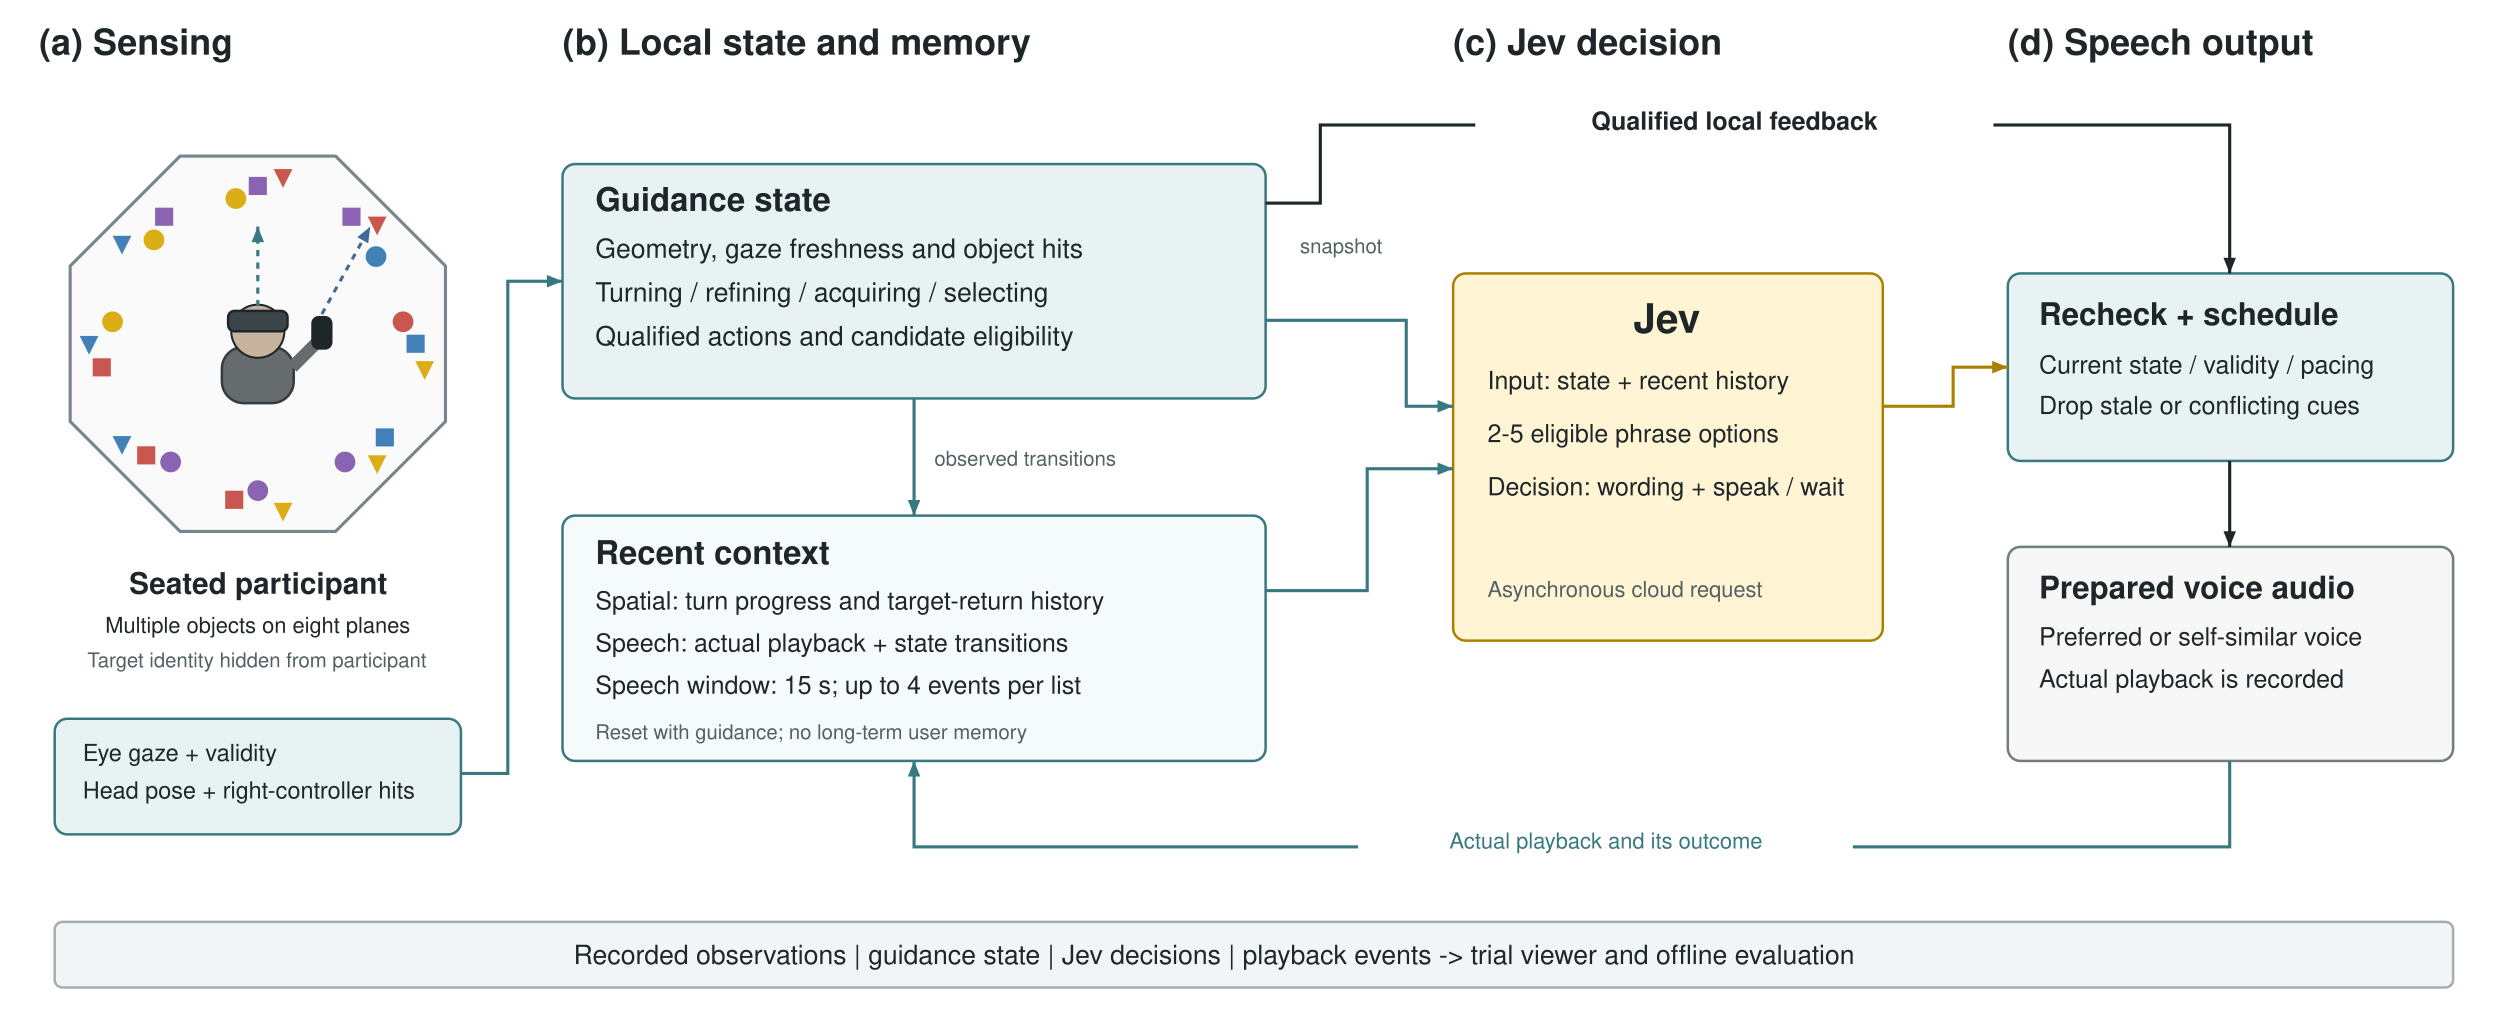
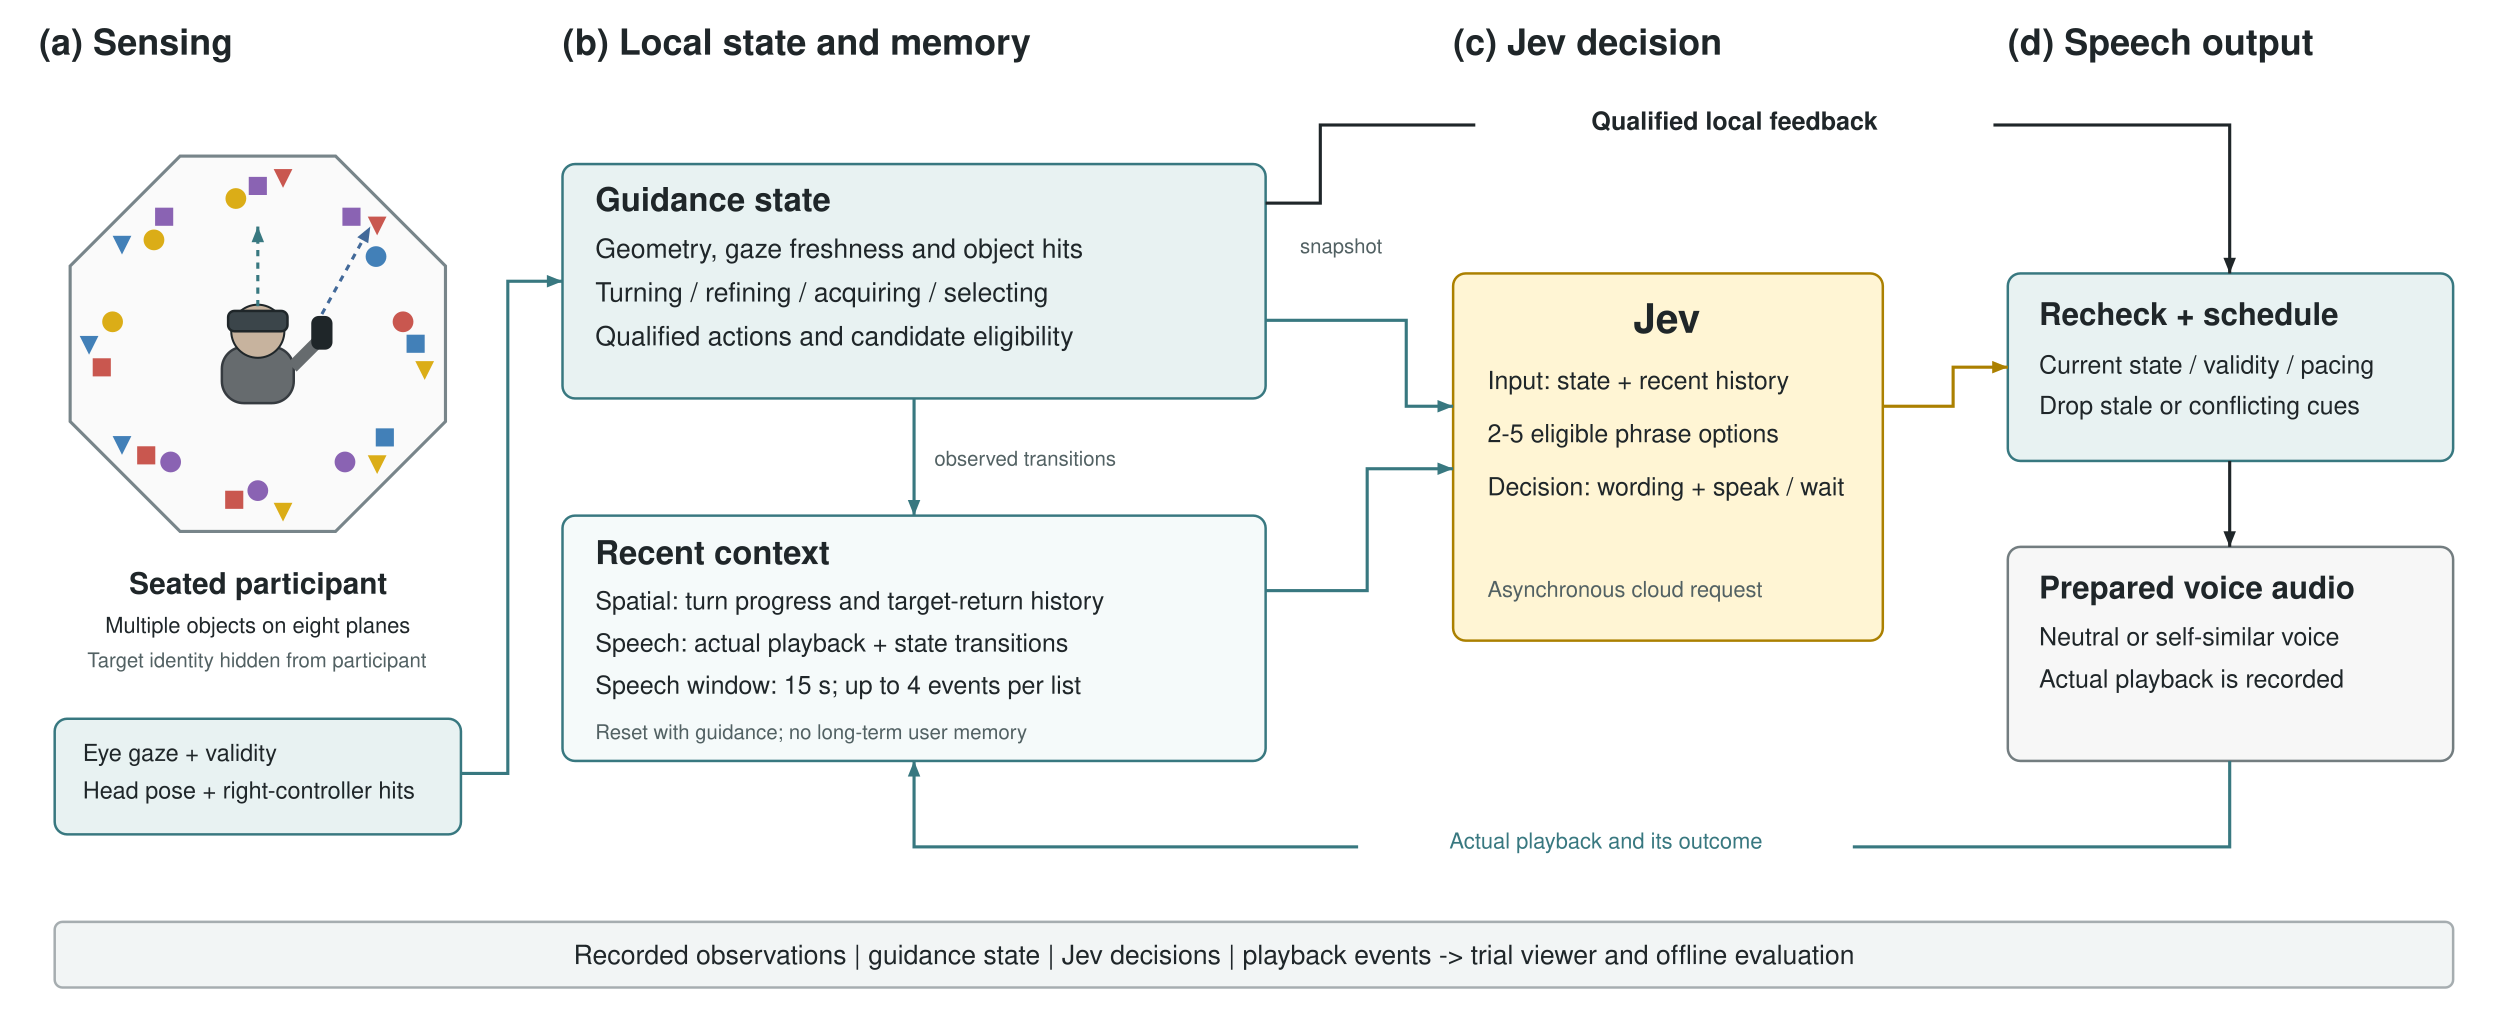
<svg xmlns="http://www.w3.org/2000/svg" width="1600" height="650" preserveAspectRatio="xMinYMin meet" viewBox="0 0 1600 650" version="1.0" fill-rule="evenodd">
  <clipPath id="clip">
    <rect x="0" y="0" width="1600" height="650" />
  </clipPath>
  <g id="group" transform="scale(1,-1) translate(0,-650)" style="clip-path: url(#clip)">
    <g transform="">
      <rect x="0" y="0" width="1600" height="650" style="stroke: rgb(100%,100%,100%); stroke-linecap: butt; stroke-width: 1.6; fill: rgb(100%,100%,100%); fill-rule: evenodd;" />
      <text x="25" y="615" style="font-family: Helvetica; font-weight: bold; font-size: 23px;fill: rgb(12%,15%,16%); stroke:none;" transform="translate(0,1230) scale(1,-1)">(a) Sensing</text>
      <text x="360" y="615" style="font-family: Helvetica; font-weight: bold; font-size: 23px;fill: rgb(12%,15%,16%); stroke:none;" transform="translate(0,1230) scale(1,-1)">(b) Local state and memory</text>
      <text x="930" y="615" style="font-family: Helvetica; font-weight: bold; font-size: 23px;fill: rgb(12%,15%,16%); stroke:none;" transform="translate(0,1230) scale(1,-1)">(c) Jev decision</text>
      <text x="1285" y="615" style="font-family: Helvetica; font-weight: bold; font-size: 23px;fill: rgb(12%,15%,16%); stroke:none;" transform="translate(0,1230) scale(1,-1)">(d) Speech output</text>
      <polygon points="285.104 380.251, 214.749 309.896, 115.251 309.896, 44.896 380.251, 44.896 479.749, 115.251 550.104, 214.749 550.104, 285.104 479.749" style="stroke: rgb(47%,52%,54%); stroke-linecap: butt; stroke-width: 2; fill: rgb(98%,98%,98%); fill-rule: evenodd;" />
      <circle cx="257.944" cy="444.047" r="6" style="stroke: rgb(79%,34%,31%); stroke-linecap: butt; stroke-width: 1.3; fill: rgb(79%,34%,31%); fill-rule: evenodd;" />
      <rect x="261.0" y="425.0" width="10.0" height="10.0" style="stroke: rgb(26%,50%,72%); stroke-linecap: butt; stroke-width: 1.6; fill: rgb(26%,50%,72%); fill-rule: evenodd;" />
      <polygon points="271.787 406.861, 265.787 418.861, 277.787 418.861" style="stroke: none; stroke-linecap: butt; stroke-width: 1; fill: rgb(86%,68%,9%); fill-rule: evenodd;" />
      <rect x="241.288" y="365.057" width="10.0" height="10.0" style="stroke: rgb(26%,50%,72%); stroke-linecap: butt; stroke-width: 1.6; fill: rgb(26%,50%,72%); fill-rule: evenodd;" />
      <polygon points="241.368 346.632, 235.368 358.632, 247.368 358.632" style="stroke: none; stroke-linecap: butt; stroke-width: 1; fill: rgb(86%,68%,9%); fill-rule: evenodd;" />
      <circle cx="220.789" cy="354.345" r="6" style="stroke: rgb(54%,39%,70%); stroke-linecap: butt; stroke-width: 1.3; fill: rgb(54%,39%,70%); fill-rule: evenodd;" />
      <polygon points="181.139 316.213, 175.139 328.213, 187.139 328.213" style="stroke: none; stroke-linecap: butt; stroke-width: 1; fill: rgb(86%,68%,9%); fill-rule: evenodd;" />
      <circle cx="165.0" cy="336.0" r="6" style="stroke: rgb(54%,39%,70%); stroke-linecap: butt; stroke-width: 1.3; fill: rgb(54%,39%,70%); fill-rule: evenodd;" />
      <rect x="144.907" y="325.134" width="10.0" height="10.0" style="stroke: rgb(79%,34%,31%); stroke-linecap: butt; stroke-width: 1.6; fill: rgb(79%,34%,31%); fill-rule: evenodd;" />
      <circle cx="109.211" cy="354.345" r="6" style="stroke: rgb(54%,39%,70%); stroke-linecap: butt; stroke-width: 1.3; fill: rgb(54%,39%,70%); fill-rule: evenodd;" />
      <rect x="88.582" y="353.582" width="10.0" height="10.0" style="stroke: rgb(79%,34%,31%); stroke-linecap: butt; stroke-width: 1.6; fill: rgb(79%,34%,31%); fill-rule: evenodd;" />
      <polygon points="78.078 358.902, 72.078 370.902, 84.078 370.902" style="stroke: none; stroke-linecap: butt; stroke-width: 1; fill: rgb(26%,50%,72%); fill-rule: evenodd;" />
      <rect x="60.134" y="409.907" width="10.0" height="10.0" style="stroke: rgb(79%,34%,31%); stroke-linecap: butt; stroke-width: 1.6; fill: rgb(79%,34%,31%); fill-rule: evenodd;" />
      <polygon points="57 423, 51 435, 63 435" style="stroke: none; stroke-linecap: butt; stroke-width: 1; fill: rgb(26%,50%,72%); fill-rule: evenodd;" />
      <circle cx="72.056" cy="444.047" r="6" style="stroke: rgb(86%,68%,9%); stroke-linecap: butt; stroke-width: 1.3; fill: rgb(86%,68%,9%); fill-rule: evenodd;" />
      <polygon points="78.078 487.098, 72.078 499.098, 84.078 499.098" style="stroke: none; stroke-linecap: butt; stroke-width: 1; fill: rgb(26%,50%,72%); fill-rule: evenodd;" />
      <circle cx="98.532" cy="496.468" r="6" style="stroke: rgb(86%,68%,9%); stroke-linecap: butt; stroke-width: 1.3; fill: rgb(86%,68%,9%); fill-rule: evenodd;" />
      <rect x="100.057" y="506.288" width="10.0" height="10.0" style="stroke: rgb(54%,39%,70%); stroke-linecap: butt; stroke-width: 1.6; fill: rgb(54%,39%,70%); fill-rule: evenodd;" />
      <circle cx="150.953" cy="522.944" r="6" style="stroke: rgb(86%,68%,9%); stroke-linecap: butt; stroke-width: 1.3; fill: rgb(86%,68%,9%); fill-rule: evenodd;" />
      <rect x="160" y="526.0" width="10.0" height="10.0" style="stroke: rgb(54%,39%,70%); stroke-linecap: butt; stroke-width: 1.6; fill: rgb(54%,39%,70%); fill-rule: evenodd;" />
      <polygon points="181.139 529.787, 175.139 541.787, 187.139 541.787" style="stroke: none; stroke-linecap: butt; stroke-width: 1; fill: rgb(79%,34%,31%); fill-rule: evenodd;" />
      <rect x="219.943" y="506.288" width="10.0" height="10.0" style="stroke: rgb(54%,39%,70%); stroke-linecap: butt; stroke-width: 1.6; fill: rgb(54%,39%,70%); fill-rule: evenodd;" />
      <polygon points="241.368 499.368, 235.368 511.368, 247.368 511.368" style="stroke: none; stroke-linecap: butt; stroke-width: 1; fill: rgb(79%,34%,31%); fill-rule: evenodd;" />
      <circle cx="240.655" cy="485.789" r="6" style="stroke: rgb(26%,50%,72%); stroke-linecap: butt; stroke-width: 1.3; fill: rgb(26%,50%,72%); fill-rule: evenodd;" />
      <rect x="142" y="392" width="46" height="36" rx="14" ry="14" style="stroke: rgb(21%,23%,25%); stroke-linecap: butt; stroke-width: 1.6; fill: rgb(40%,42%,43%); fill-rule: evenodd;" />
      <circle cx="165" cy="438" r="17" style="stroke: rgb(12%,15%,16%); stroke-linecap: butt; stroke-width: 1.3; fill: rgb(78%,70%,62%); fill-rule: evenodd;" />
      <rect x="146" y="438" width="38" height="13" rx="4" ry="4" style="stroke: rgb(12%,15%,16%); stroke-linecap: butt; stroke-width: 1.6; fill: rgb(23%,27%,29%); fill-rule: evenodd;" />
      <path d="M 187,415 L 205,433 Z" style="stroke: rgb(40%,42%,43%); stroke-linecap: butt; stroke-width: 8;" />
      <rect x="200" y="427" width="12" height="20" rx="4" ry="4" style="stroke: rgb(12%,15%,16%); stroke-linecap: butt; stroke-width: 1.6; fill: rgb(12%,15%,16%); fill-rule: evenodd;" />
      <polyline points="165 454, 165 505" style="stroke: rgb(22%,47%,50%); stroke-linecap: butt; stroke-width: 2; fill: None; fill-rule: evenodd; stroke-dasharray: 4, 4;" />
      <polygon points="165 505, 169 495, 161 495" style="stroke: none; stroke-linecap: butt; stroke-width: 1; fill: rgb(22%,47%,50%); fill-rule: evenodd;" />
      <polyline points="206 449, 237 505" style="stroke: rgb(26%,41%,60%); stroke-linecap: butt; stroke-width: 2; fill: None; fill-rule: evenodd; stroke-dasharray: 4, 4;" />
      <polygon points="237 505, 235.656 494.314, 228.657 498.188" style="stroke: none; stroke-linecap: butt; stroke-width: 1; fill: rgb(26%,41%,60%); fill-rule: evenodd;" />
      <text x="82.644" y="270" style="font-family: Helvetica; font-weight: bold; font-size: 19px;fill: rgb(12%,15%,16%); stroke:none;" transform="translate(0,540) scale(1,-1)">Seated participant</text>
      <text x="67.343" y="245" style="font-family: Helvetica; font-size: 14px;fill: rgb(12%,15%,16%); stroke:none;" transform="translate(0,490) scale(1,-1)">Multiple objects on eight planes</text>
      <text x="55.897" y="223" style="font-family: Helvetica; font-size: 13px;fill: rgb(32%,38%,39%); stroke:none;" transform="translate(0,446) scale(1,-1)">Target identity hidden from participant</text>
      <rect x="35" y="116" width="260" height="74" rx="8" ry="8" style="stroke: rgb(22%,47%,50%); stroke-linecap: butt; stroke-width: 1.6; fill: rgb(91%,95%,95%); fill-rule: evenodd;" />
      <text x="53" y="163" style="font-family: Helvetica; font-size: 15px;fill: rgb(12%,15%,16%); stroke:none;" transform="translate(0,326) scale(1,-1)">Eye gaze + validity</text>
      <text x="53" y="139" style="font-family: Helvetica; font-size: 15px;fill: rgb(12%,15%,16%); stroke:none;" transform="translate(0,278) scale(1,-1)">Head pose + right-controller hits</text>
      <rect x="360" y="395" width="450" height="150" rx="8" ry="8" style="stroke: rgb(22%,47%,50%); stroke-linecap: butt; stroke-width: 1.6; fill: rgb(91%,95%,95%); fill-rule: evenodd;" />
      <text x="381" y="515" style="font-family: Helvetica; font-weight: bold; font-size: 21px;fill: rgb(12%,15%,16%); stroke:none;" transform="translate(0,1030) scale(1,-1)">Guidance state</text>
      <text x="381" y="485" style="font-family: Helvetica; font-size: 17px;fill: rgb(12%,15%,16%); stroke:none;" transform="translate(0,970) scale(1,-1)">Geometry, gaze freshness and object hits</text>
      <text x="381" y="457" style="font-family: Helvetica; font-size: 17px;fill: rgb(12%,15%,16%); stroke:none;" transform="translate(0,914) scale(1,-1)">Turning / refining / acquiring / selecting</text>
      <text x="381" y="429" style="font-family: Helvetica; font-size: 17px;fill: rgb(12%,15%,16%); stroke:none;" transform="translate(0,858) scale(1,-1)">Qualified actions and candidate eligibility</text>
      <rect x="360" y="163" width="450" height="157" rx="8" ry="8" style="stroke: rgb(22%,47%,50%); stroke-linecap: butt; stroke-width: 1.6; fill: rgb(96%,98%,98%); fill-rule: evenodd;" />
      <text x="381" y="289" style="font-family: Helvetica; font-weight: bold; font-size: 21px;fill: rgb(12%,15%,16%); stroke:none;" transform="translate(0,578) scale(1,-1)">Recent context</text>
      <text x="381" y="260" style="font-family: Helvetica; font-size: 16px;fill: rgb(12%,15%,16%); stroke:none;" transform="translate(0,520) scale(1,-1)">Spatial: turn progress and target-return history</text>
      <text x="381" y="233" style="font-family: Helvetica; font-size: 16px;fill: rgb(12%,15%,16%); stroke:none;" transform="translate(0,466) scale(1,-1)">Speech: actual playback + state transitions</text>
      <text x="381" y="206" style="font-family: Helvetica; font-size: 16px;fill: rgb(12%,15%,16%); stroke:none;" transform="translate(0,412) scale(1,-1)">Speech window: 15 s; up to 4 events per list</text>
      <text x="381" y="177" style="font-family: Helvetica; font-size: 13px;fill: rgb(32%,38%,39%); stroke:none;" transform="translate(0,354) scale(1,-1)">Reset with guidance; no long-term user memory</text>
      <polyline points="295 155, 325 155, 325 470, 360 470" style="stroke: rgb(22%,47%,50%); stroke-linecap: butt; stroke-width: 2; fill: None; fill-rule: evenodd;" />
      <polygon points="360 470, 350 466, 350 474" style="stroke: none; stroke-linecap: butt; stroke-width: 1; fill: rgb(22%,47%,50%); fill-rule: evenodd;" />
      <polyline points="585 395, 585 320" style="stroke: rgb(22%,47%,50%); stroke-linecap: butt; stroke-width: 2; fill: None; fill-rule: evenodd;" />
      <polygon points="585 320, 581 330, 589 330" style="stroke: none; stroke-linecap: butt; stroke-width: 1; fill: rgb(22%,47%,50%); fill-rule: evenodd;" />
      <text x="598" y="352" style="font-family: Helvetica; font-size: 13px;fill: rgb(32%,38%,39%); stroke:none;" transform="translate(0,704) scale(1,-1)">observed transitions</text>
      <rect x="930" y="240" width="275" height="235" rx="8" ry="8" style="stroke: rgb(67%,50%,0%); stroke-linecap: butt; stroke-width: 1.6; fill: rgb(100%,96%,83%); fill-rule: evenodd;" />
      <text x="1045.316" y="437" style="font-family: Helvetica; font-weight: bold; font-size: 26px;fill: rgb(12%,15%,16%); stroke:none;" transform="translate(0,874) scale(1,-1)">Jev</text>
      <text x="952" y="401" style="font-family: Helvetica; font-size: 16px;fill: rgb(12%,15%,16%); stroke:none;" transform="translate(0,802) scale(1,-1)">Input: state + recent history</text>
      <text x="952" y="367" style="font-family: Helvetica; font-size: 16px;fill: rgb(12%,15%,16%); stroke:none;" transform="translate(0,734) scale(1,-1)">2-5 eligible phrase options</text>
      <text x="952" y="333" style="font-family: Helvetica; font-size: 16px;fill: rgb(12%,15%,16%); stroke:none;" transform="translate(0,666) scale(1,-1)">Decision: wording + speak / wait</text>
      <text x="952" y="268" style="font-family: Helvetica; font-size: 14px;fill: rgb(32%,38%,39%); stroke:none;" transform="translate(0,536) scale(1,-1)">Asynchronous cloud request</text>
      <polyline points="810 445, 900 445, 900 390, 930 390" style="stroke: rgb(22%,47%,50%); stroke-linecap: butt; stroke-width: 2; fill: None; fill-rule: evenodd;" />
      <polygon points="930 390, 920 386, 920 394" style="stroke: none; stroke-linecap: butt; stroke-width: 1; fill: rgb(22%,47%,50%); fill-rule: evenodd;" />
      <polyline points="810 272, 875 272, 875 350, 930 350" style="stroke: rgb(22%,47%,50%); stroke-linecap: butt; stroke-width: 2; fill: None; fill-rule: evenodd;" />
      <polygon points="930 350, 920 346, 920 354" style="stroke: none; stroke-linecap: butt; stroke-width: 1; fill: rgb(22%,47%,50%); fill-rule: evenodd;" />
      <text x="832" y="488" style="font-family: Helvetica; font-size: 13px;fill: rgb(32%,38%,39%); stroke:none;" transform="translate(0,976) scale(1,-1)">snapshot</text>
      <rect x="1285" y="355" width="285" height="120" rx="8" ry="8" style="stroke: rgb(22%,47%,50%); stroke-linecap: butt; stroke-width: 1.6; fill: rgb(91%,95%,95%); fill-rule: evenodd;" />
      <text x="1305" y="442" style="font-family: Helvetica; font-weight: bold; font-size: 20px;fill: rgb(12%,15%,16%); stroke:none;" transform="translate(0,884) scale(1,-1)">Recheck + schedule</text>
      <text x="1305" y="411" style="font-family: Helvetica; font-size: 16px;fill: rgb(12%,15%,16%); stroke:none;" transform="translate(0,822) scale(1,-1)">Current state / validity / pacing</text>
      <text x="1305" y="385" style="font-family: Helvetica; font-size: 16px;fill: rgb(12%,15%,16%); stroke:none;" transform="translate(0,770) scale(1,-1)">Drop stale or conflicting cues</text>
      <polyline points="1205 390, 1250 390, 1250 415, 1285 415" style="stroke: rgb(67%,50%,0%); stroke-linecap: butt; stroke-width: 2; fill: None; fill-rule: evenodd;" />
      <polygon points="1285 415, 1275 411, 1275 419" style="stroke: none; stroke-linecap: butt; stroke-width: 1; fill: rgb(67%,50%,0%); fill-rule: evenodd;" />
      <rect x="1285" y="163" width="285" height="137" rx="8" ry="8" style="stroke: rgb(45%,49%,50%); stroke-linecap: butt; stroke-width: 1.6; fill: rgb(97%,97%,97%); fill-rule: evenodd;" />
      <text x="1305" y="267" style="font-family: Helvetica; font-weight: bold; font-size: 20px;fill: rgb(12%,15%,16%); stroke:none;" transform="translate(0,534) scale(1,-1)">Prepared voice audio</text>
-       <text x="1305" y="237" style="font-family: Helvetica; font-size: 16px;fill: rgb(12%,15%,16%); stroke:none;" transform="translate(0,474) scale(1,-1)">Preferred or self-similar voice</text>
+       <text x="1305" y="237" style="font-family: Helvetica; font-size: 16px;fill: rgb(12%,15%,16%); stroke:none;" transform="translate(0,474) scale(1,-1)">Neutral or self-similar voice</text>
      <text x="1305" y="210" style="font-family: Helvetica; font-size: 16px;fill: rgb(12%,15%,16%); stroke:none;" transform="translate(0,420) scale(1,-1)">Actual playback is recorded</text>
      <polyline points="1427 355, 1427 300" style="stroke: rgb(12%,15%,16%); stroke-linecap: butt; stroke-width: 2; fill: None; fill-rule: evenodd;" />
      <polygon points="1427 300, 1423 310, 1431 310" style="stroke: none; stroke-linecap: butt; stroke-width: 1; fill: rgb(12%,15%,16%); fill-rule: evenodd;" />
      <polyline points="810 520, 845 520, 845 570, 1427 570, 1427 475" style="stroke: rgb(12%,15%,16%); stroke-linecap: butt; stroke-width: 2; fill: None; fill-rule: evenodd;" />
      <polygon points="1427 475, 1423 485, 1431 485" style="stroke: none; stroke-linecap: butt; stroke-width: 1; fill: rgb(12%,15%,16%); fill-rule: evenodd;" />
      <rect x="945" y="554" width="330" height="35" style="stroke: rgb(100%,100%,100%); stroke-linecap: butt; stroke-width: 1.6; fill: rgb(100%,100%,100%); fill-rule: evenodd;" />
      <text x="1018.408" y="567" style="font-family: Helvetica; font-weight: bold; font-size: 16px;fill: rgb(12%,15%,16%); stroke:none;" transform="translate(0,1134) scale(1,-1)">Qualified local feedback</text>
      <polyline points="1427 163, 1427 108, 585 108, 585 163" style="stroke: rgb(22%,47%,50%); stroke-linecap: butt; stroke-width: 2; fill: None; fill-rule: evenodd;" />
      <polygon points="585 163, 589 153, 581 153" style="stroke: none; stroke-linecap: butt; stroke-width: 1; fill: rgb(22%,47%,50%); fill-rule: evenodd;" />
      <rect x="870" y="97" width="315" height="32" style="stroke: rgb(100%,100%,100%); stroke-linecap: butt; stroke-width: 1.6; fill: rgb(100%,100%,100%); fill-rule: evenodd;" />
      <text x="927.62" y="107" style="font-family: Helvetica; font-size: 14px;fill: rgb(22%,47%,50%); stroke:none;" transform="translate(0,214) scale(1,-1)">Actual playback and its outcome</text>
      <rect x="35" y="18" width="1535" height="42" rx="5" ry="5" style="stroke: rgb(65%,68%,69%); stroke-linecap: butt; stroke-width: 1.6; fill: rgb(95%,96%,96%); fill-rule: evenodd;" />
      <text x="367.098" y="33" style="font-family: Helvetica; font-size: 17px;fill: rgb(12%,15%,16%); stroke:none;" transform="translate(0,66) scale(1,-1)">Recorded observations  |  guidance state  |  Jev decisions  |  playback events   -&gt;   trial viewer and offline evaluation</text>
    </g>
  </g>
</svg>
